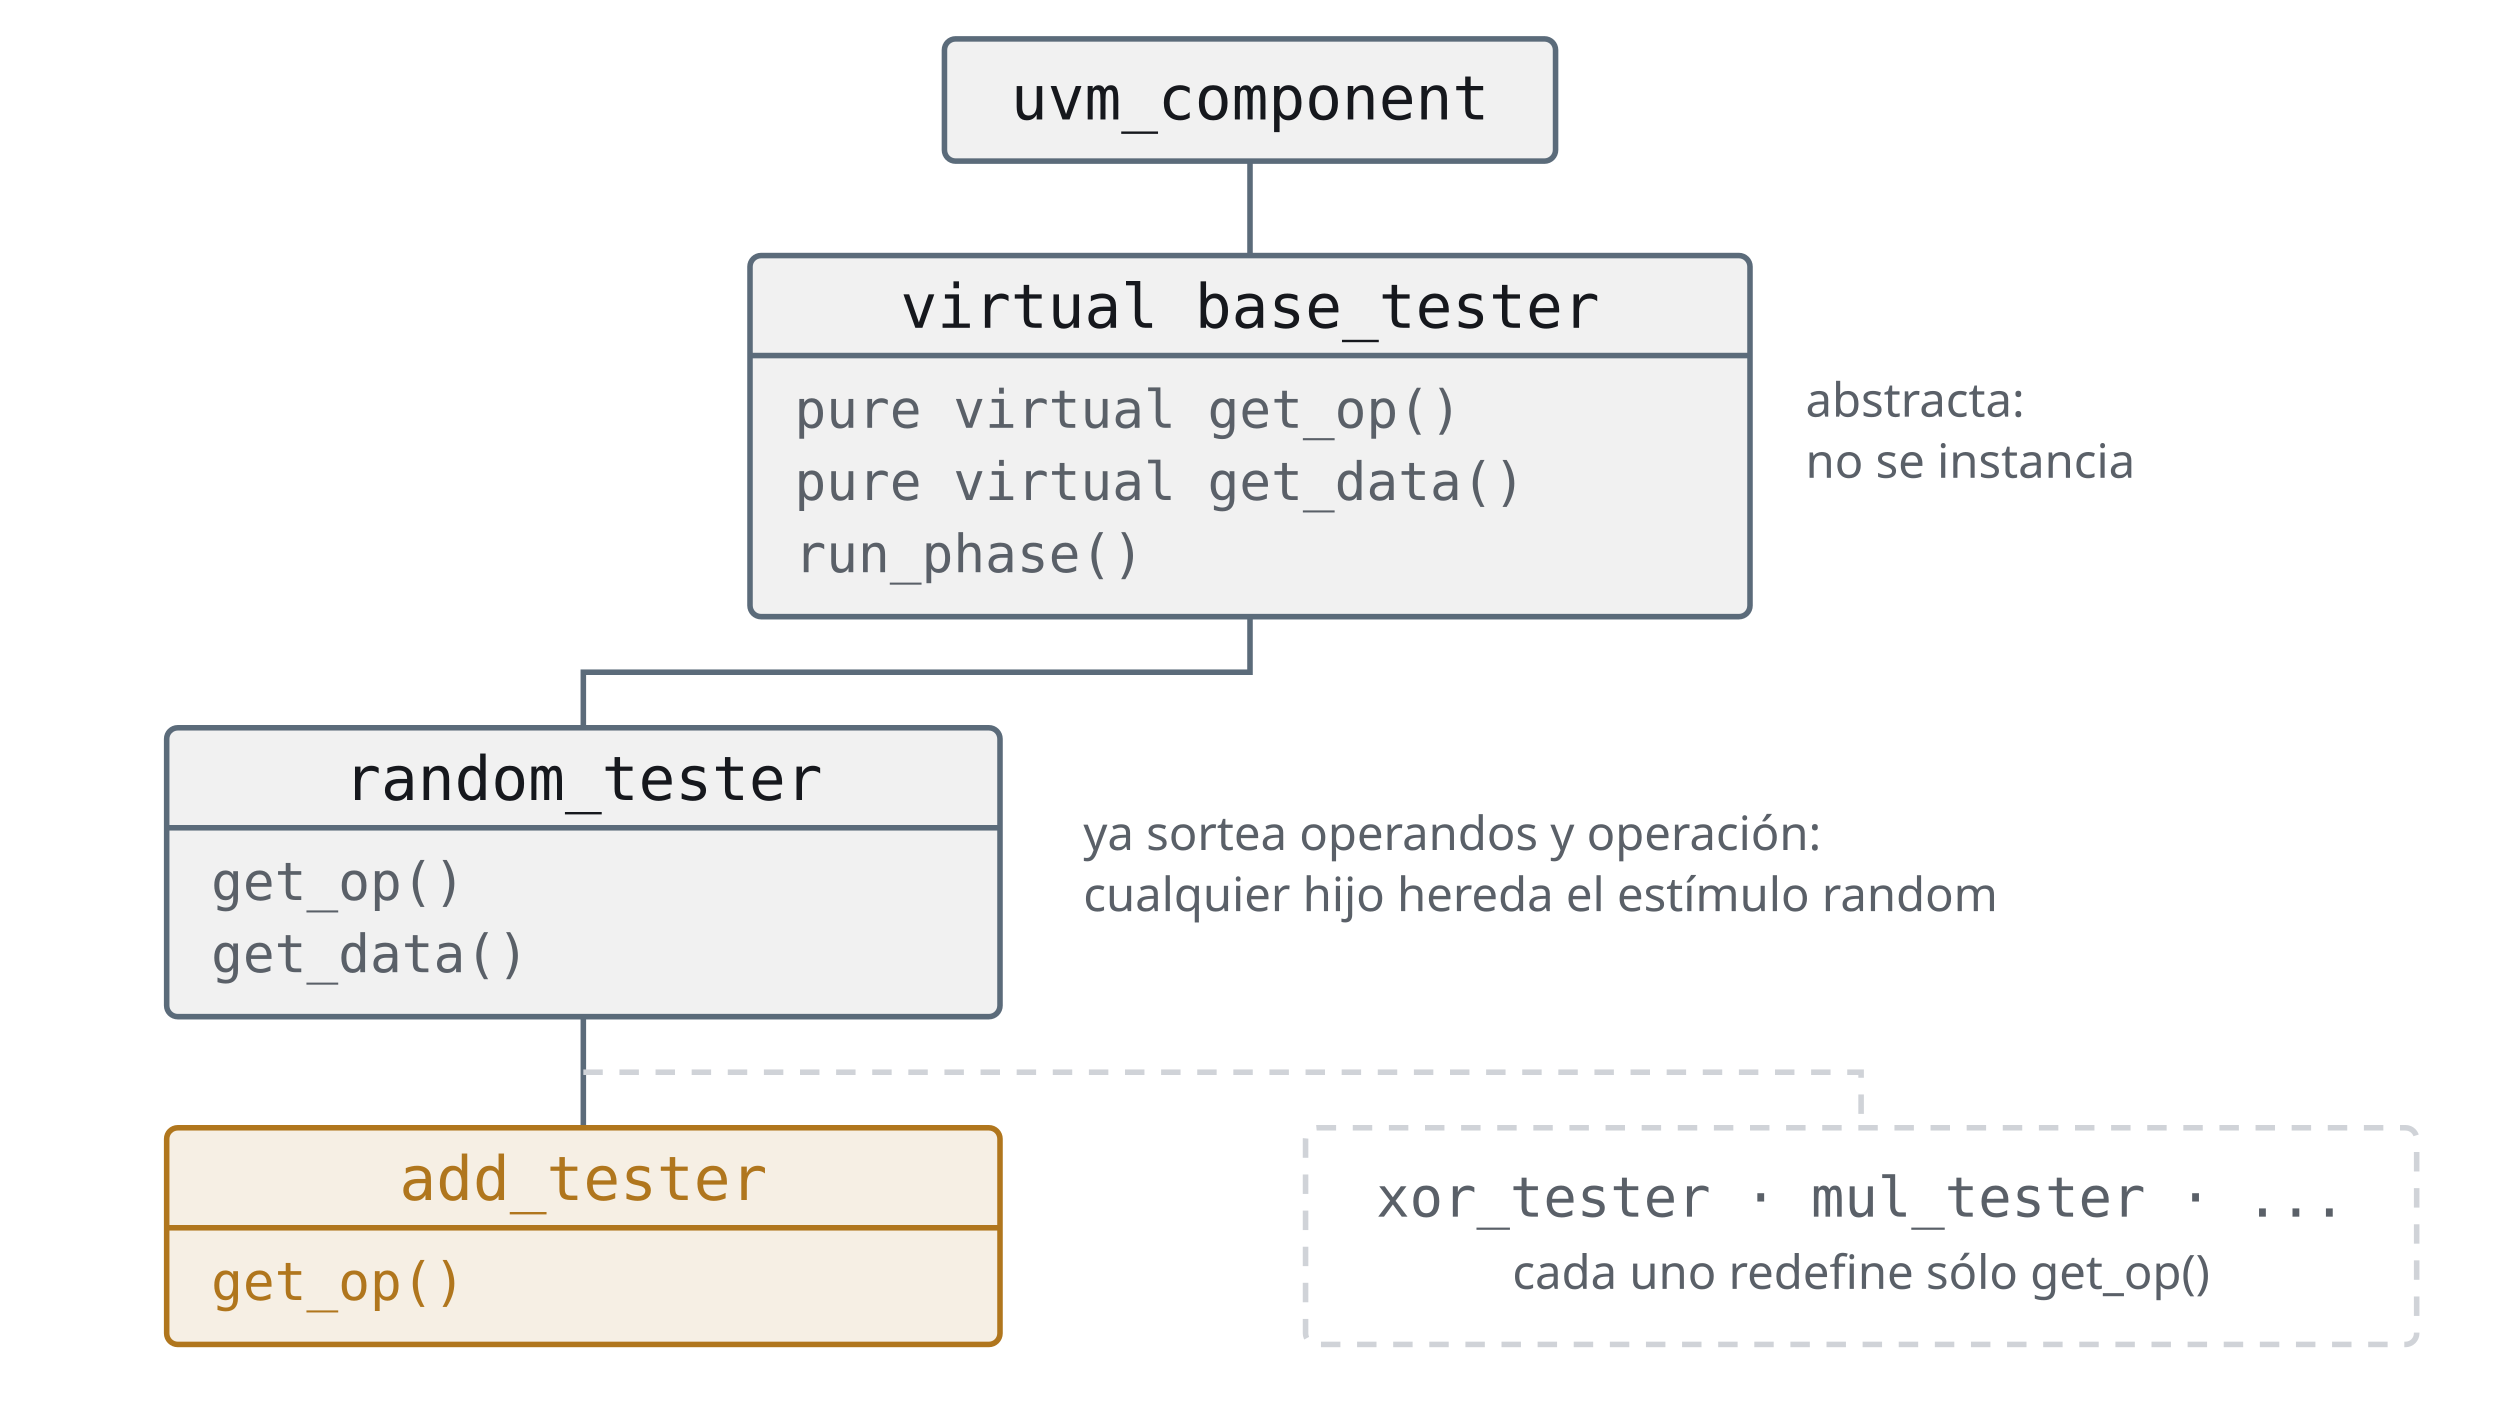
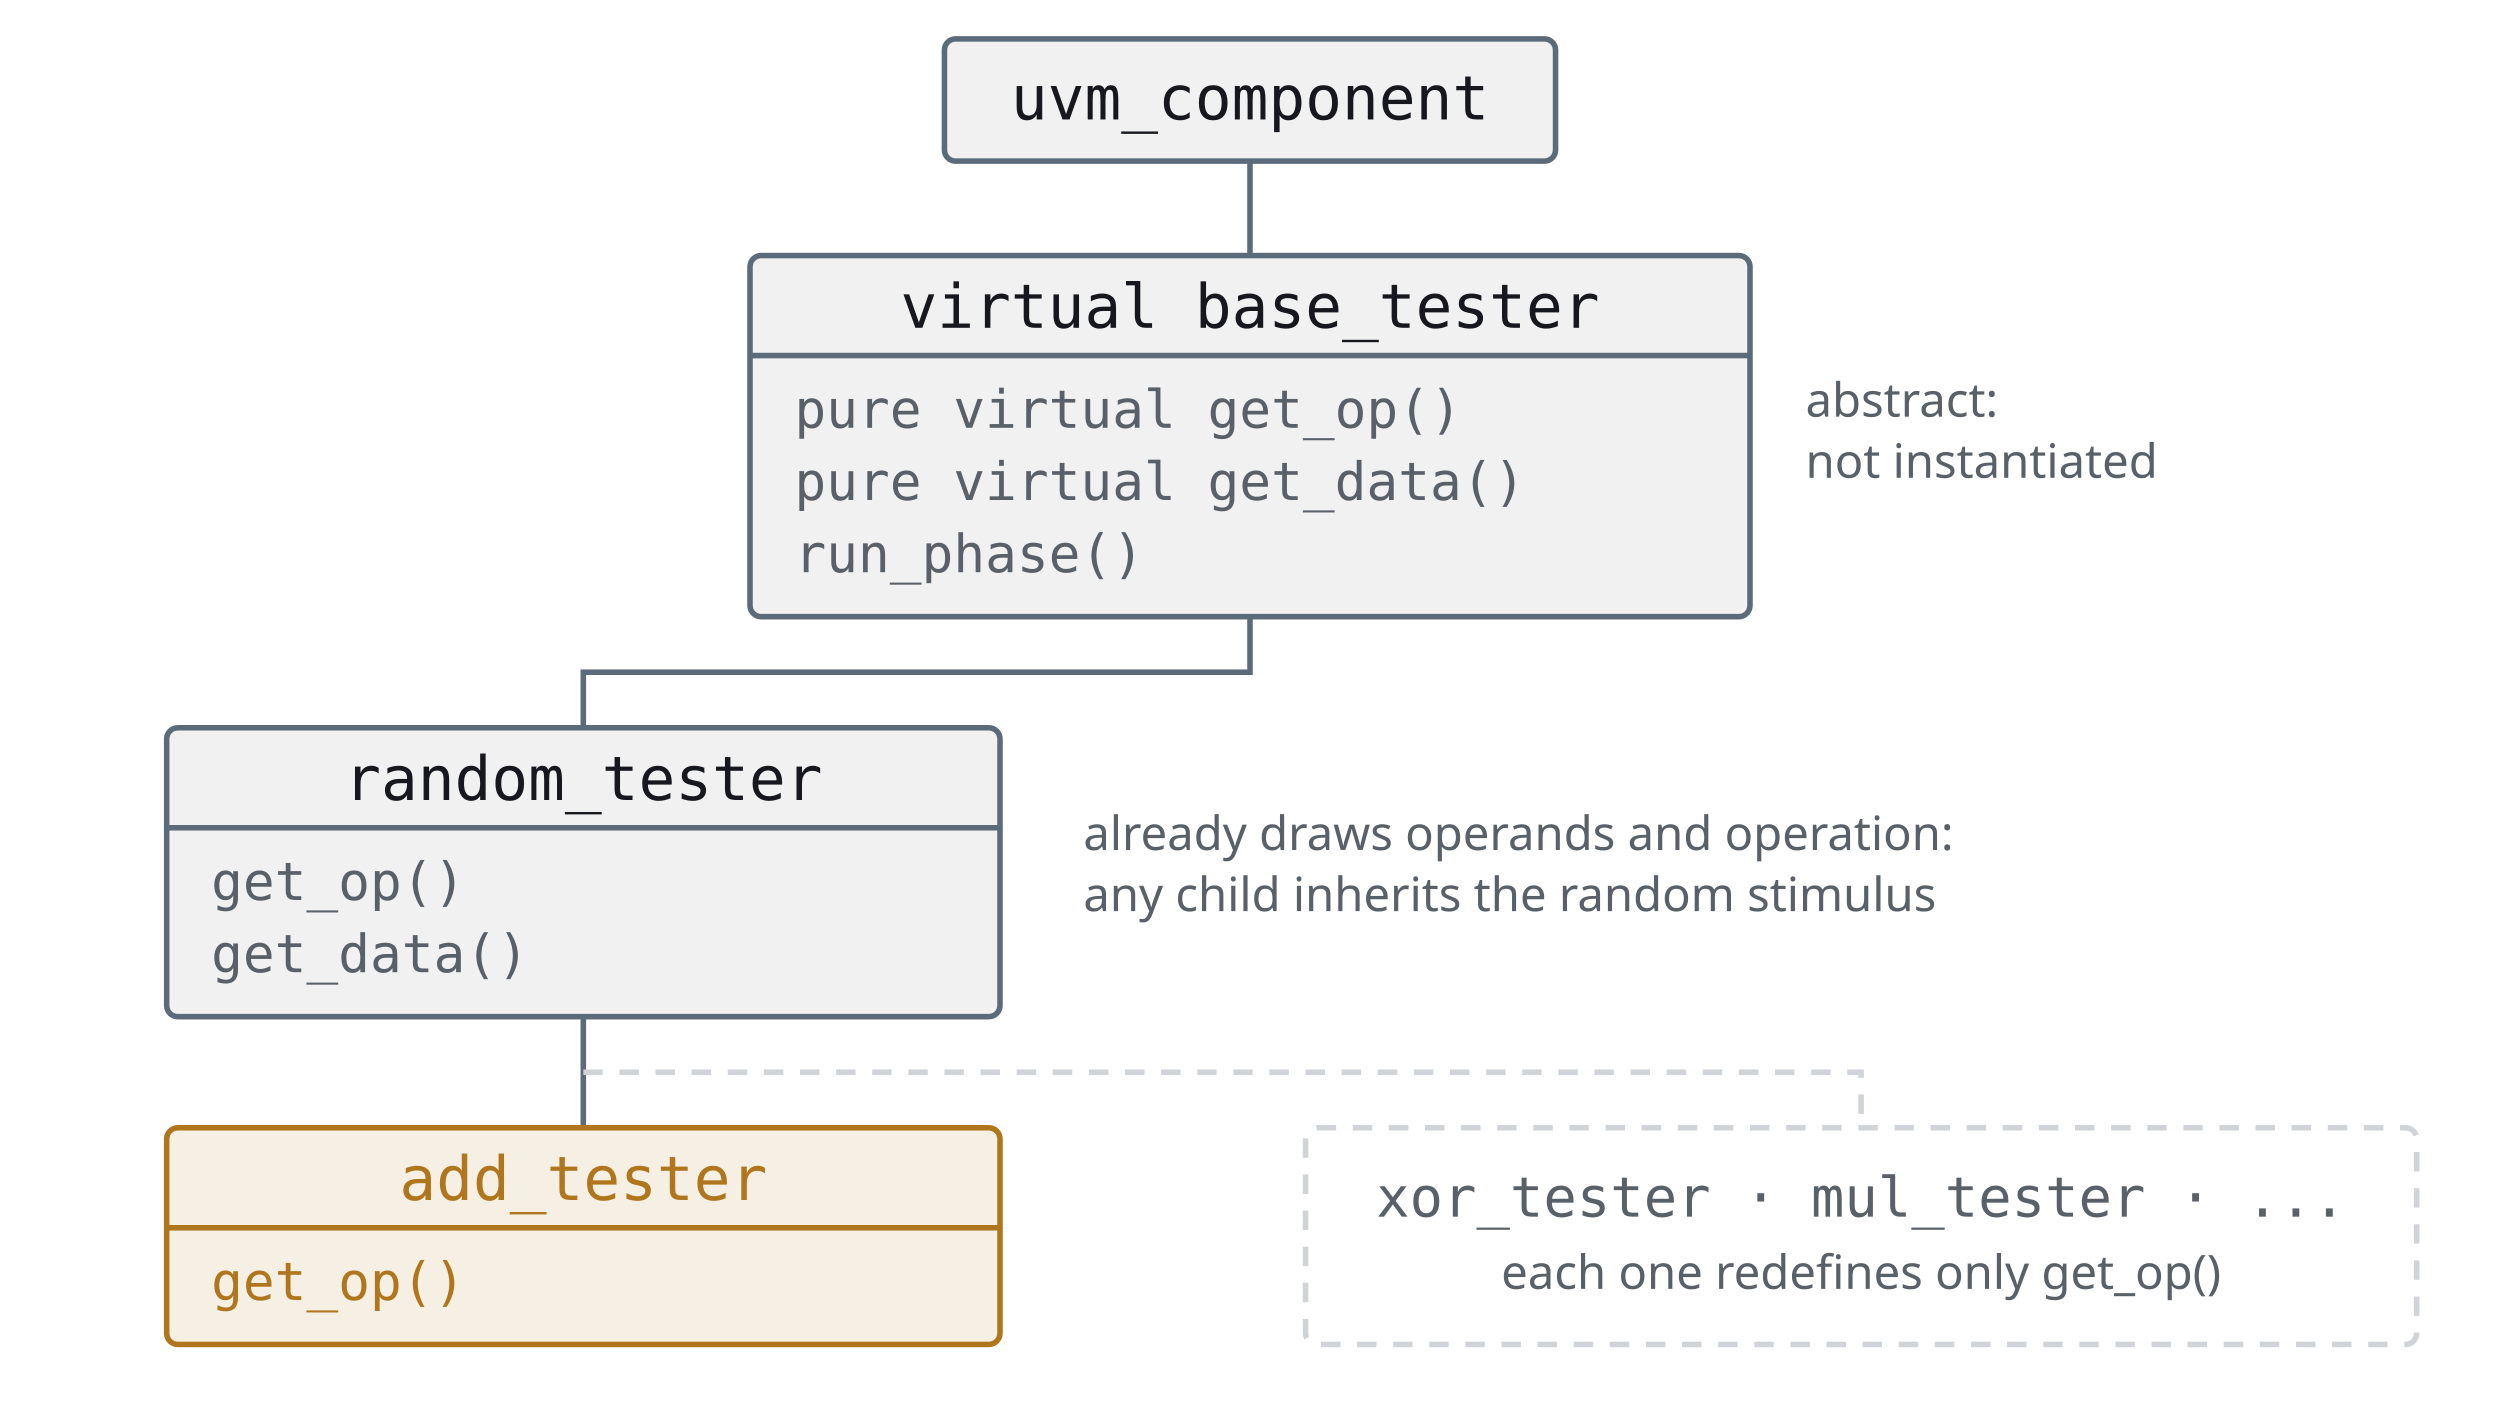
<svg xmlns="http://www.w3.org/2000/svg" viewBox="0 0 900 505" font-family="IBM Plex Sans, system-ui, sans-serif">
  <rect x="340" y="14" width="220" height="44" rx="4" fill="#16181d" fill-opacity="0.06" stroke="#5b6b7a" stroke-width="2" />
  <text x="450" y="43" text-anchor="middle" fill="#16181d" font-size="22" font-family="IBM Plex Mono, ui-monospace, monospace">uvm_component</text>
  <g fill="none" stroke="#5b6b7a" stroke-width="2">
    <path d="M450,58 V92" />
    <path d="M450,222 V242 H210 V262" />
    <path d="M210,366 V406" />
  </g>
  <rect x="270" y="92" width="360" height="130" rx="4" fill="#16181d" fill-opacity="0.06" stroke="#5b6b7a" stroke-width="2" />
  <text x="450" y="118" text-anchor="middle" fill="#16181d" font-size="22" font-family="IBM Plex Mono, ui-monospace, monospace">virtual base_tester</text>
  <path d="M270,128 H630" stroke="#5b6b7a" stroke-width="2" />
  <text x="286" y="154" fill="#5a6068" font-size="19" font-family="IBM Plex Mono, ui-monospace, monospace">pure virtual get_op()</text>
  <text x="286" y="180" fill="#5a6068" font-size="19" font-family="IBM Plex Mono, ui-monospace, monospace">pure virtual get_data()</text>
  <text x="286" y="206" fill="#5a6068" font-size="19" font-family="IBM Plex Mono, ui-monospace, monospace">run_phase()</text>
-   <text x="650" y="150" fill="#5a6068" font-size="17">abstracta:</text>
-   <text x="650" y="172" fill="#5a6068" font-size="17">no se instancia</text>
+   <text x="650" y="150" fill="#5a6068" font-size="17">abstract:</text>
+   <text x="650" y="172" fill="#5a6068" font-size="17">not instantiated</text>
  <rect x="60" y="262" width="300" height="104" rx="4" fill="#16181d" fill-opacity="0.06" stroke="#5b6b7a" stroke-width="2" />
  <text x="210" y="288" text-anchor="middle" fill="#16181d" font-size="22" font-family="IBM Plex Mono, ui-monospace, monospace">random_tester</text>
  <path d="M60,298 H360" stroke="#5b6b7a" stroke-width="2" />
  <text x="76" y="324" fill="#5a6068" font-size="19" font-family="IBM Plex Mono, ui-monospace, monospace">get_op()</text>
  <text x="76" y="350" fill="#5a6068" font-size="19" font-family="IBM Plex Mono, ui-monospace, monospace">get_data()</text>
-   <text x="390" y="306" fill="#5a6068" font-size="17">ya sortea operandos y operación:</text>
-   <text x="390" y="328" fill="#5a6068" font-size="17">cualquier hijo hereda el estímulo random</text>
+   <text x="390" y="306" fill="#5a6068" font-size="17">already draws operands and operation:</text>
+   <text x="390" y="328" fill="#5a6068" font-size="17">any child inherits the random stimulus</text>
  <rect x="60" y="406" width="300" height="78" rx="4" fill="#b0761d" fill-opacity="0.12" stroke="#b0761d" stroke-width="2" />
  <text x="210" y="432" text-anchor="middle" fill="#b0761d" font-size="22" font-family="IBM Plex Mono, ui-monospace, monospace">add_tester</text>
  <path d="M60,442 H360" stroke="#b0761d" stroke-width="2" />
  <text x="76" y="468" fill="#b0761d" font-size="19" font-family="IBM Plex Mono, ui-monospace, monospace">get_op()</text>
  <path d="M210,386 H670 V406" fill="none" stroke="#d0d3d8" stroke-width="2" stroke-dasharray="7 6" />
  <rect x="470" y="406" width="400" height="78" rx="4" fill="none" stroke="#d0d3d8" stroke-width="2" stroke-dasharray="7 6" />
  <text x="670" y="438" text-anchor="middle" fill="#5a6068" font-size="20" font-family="IBM Plex Mono, ui-monospace, monospace">xor_tester · mul_tester · ...</text>
-   <text x="670" y="464" text-anchor="middle" fill="#5a6068" font-size="17">cada uno redefine sólo get_op()</text>
+   <text x="670" y="464" text-anchor="middle" fill="#5a6068" font-size="17">each one redefines only get_op()</text>
</svg>
